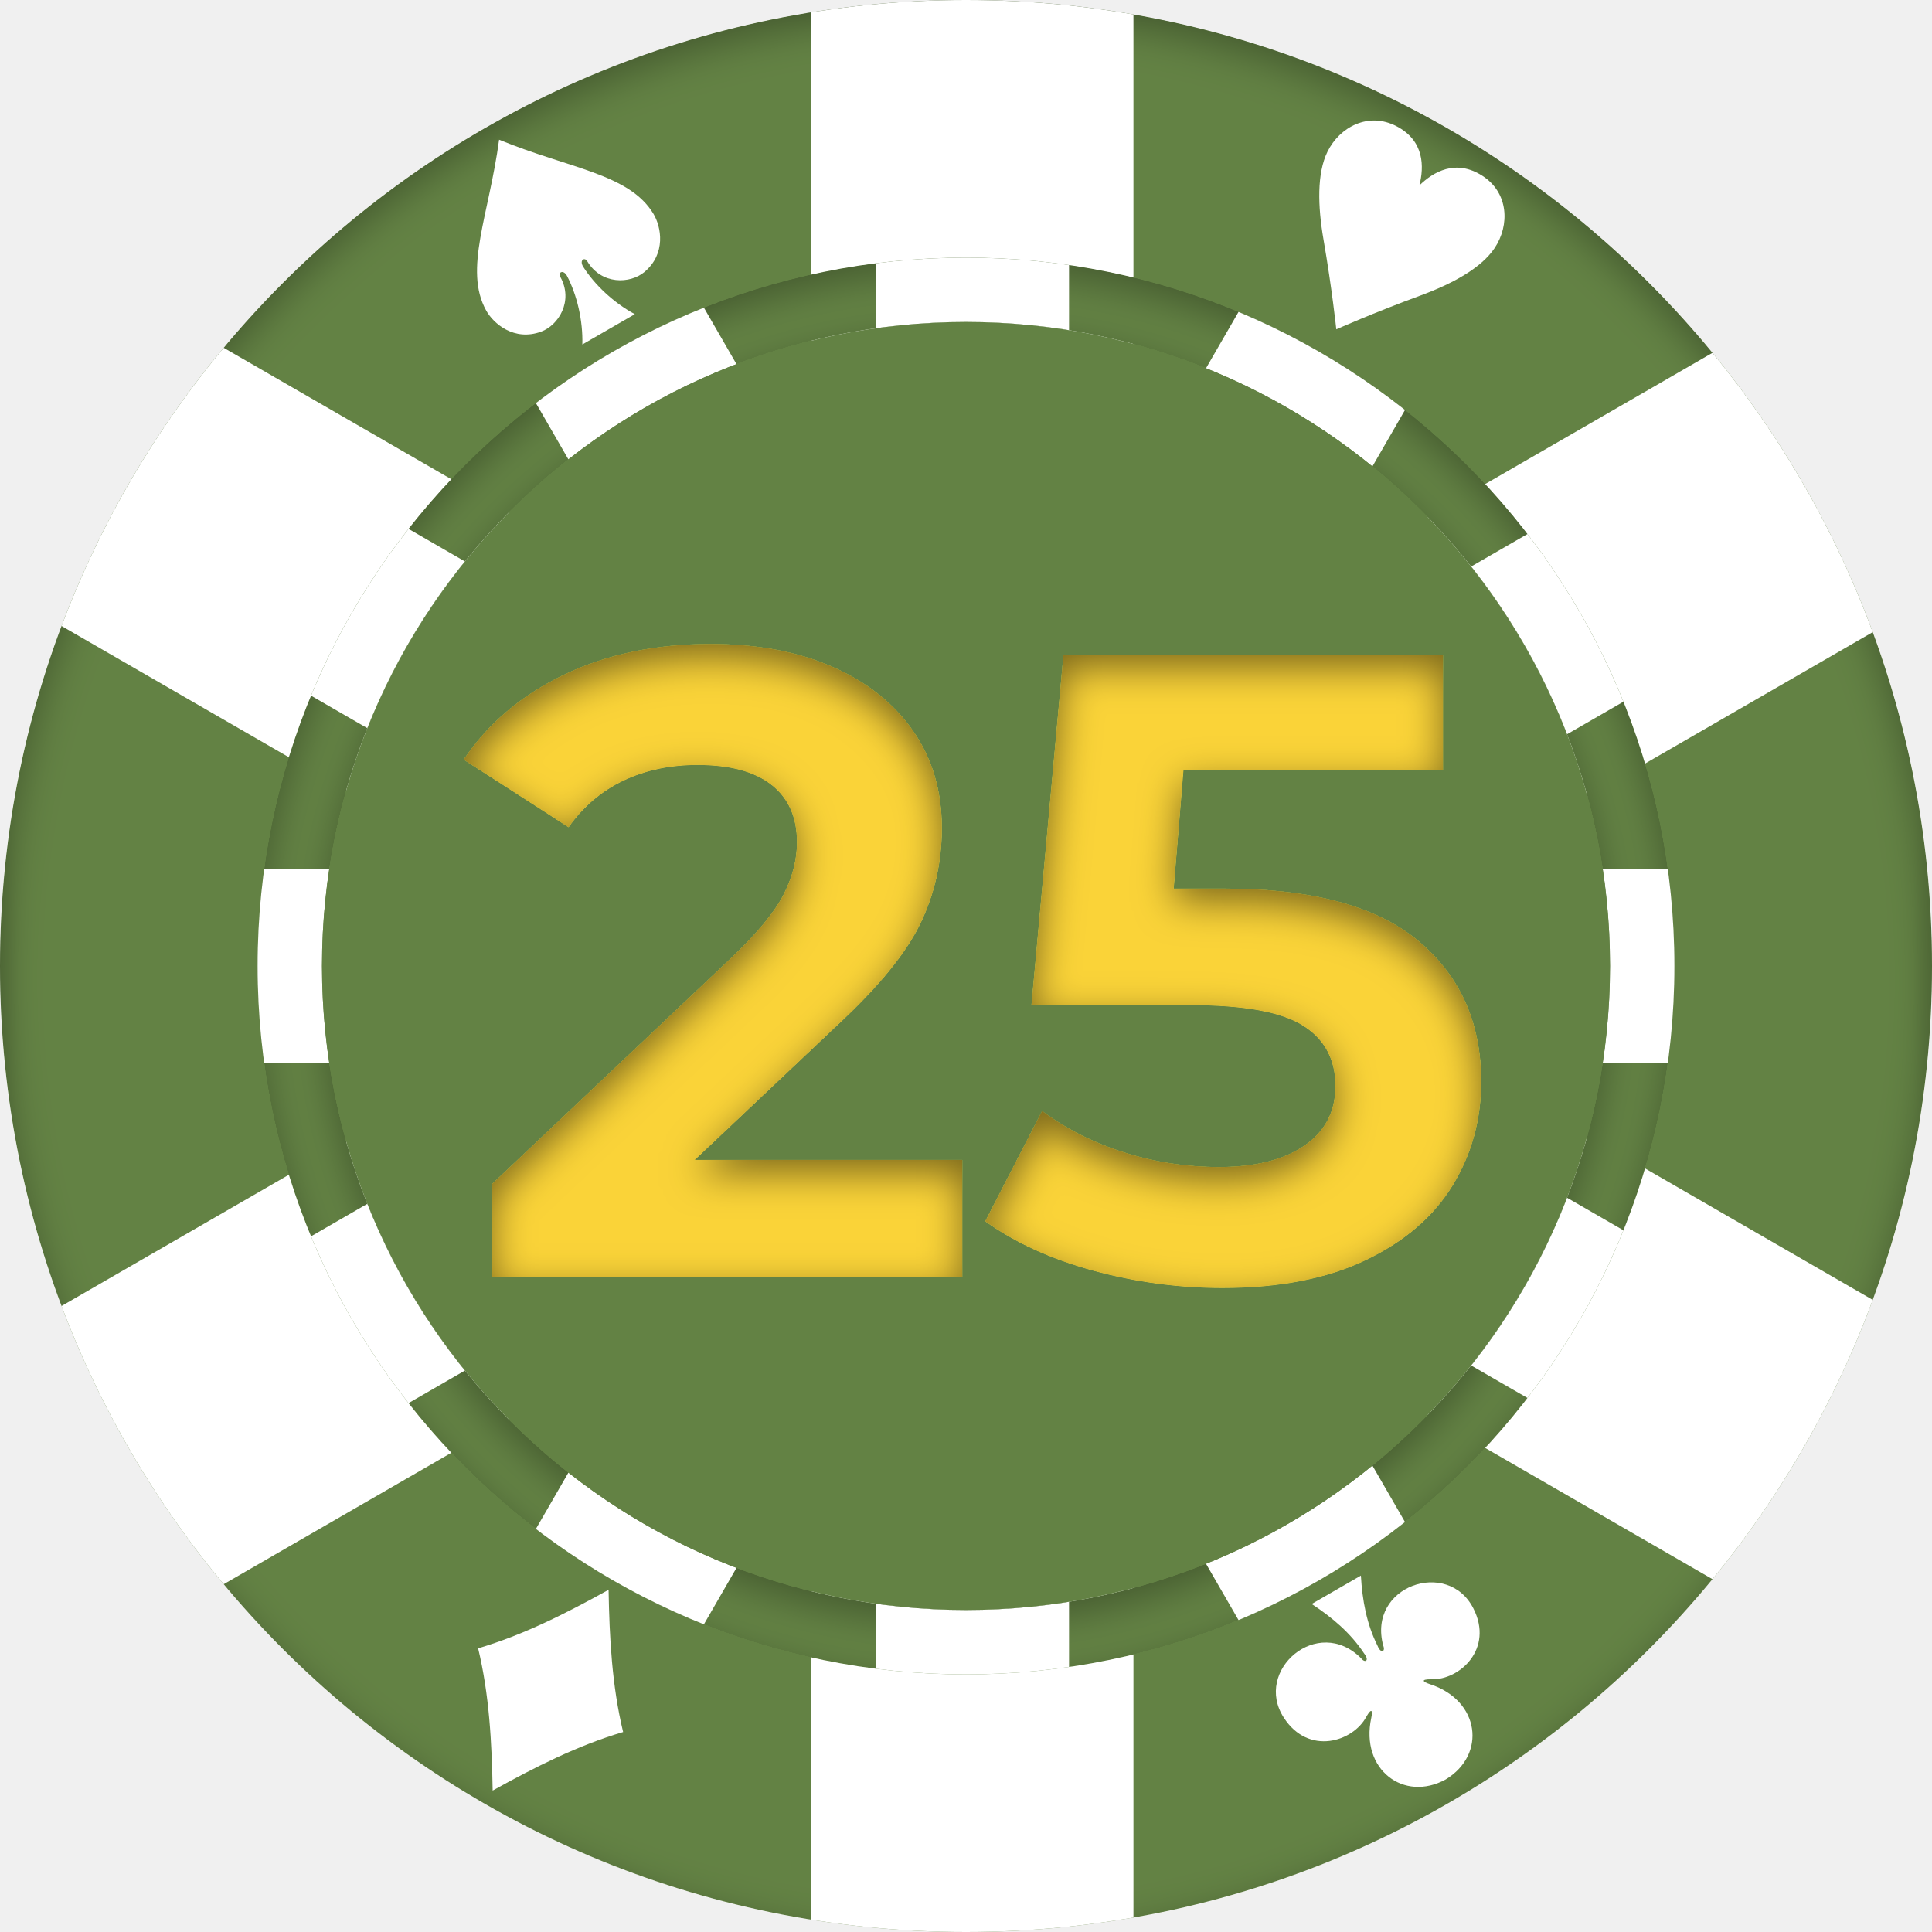
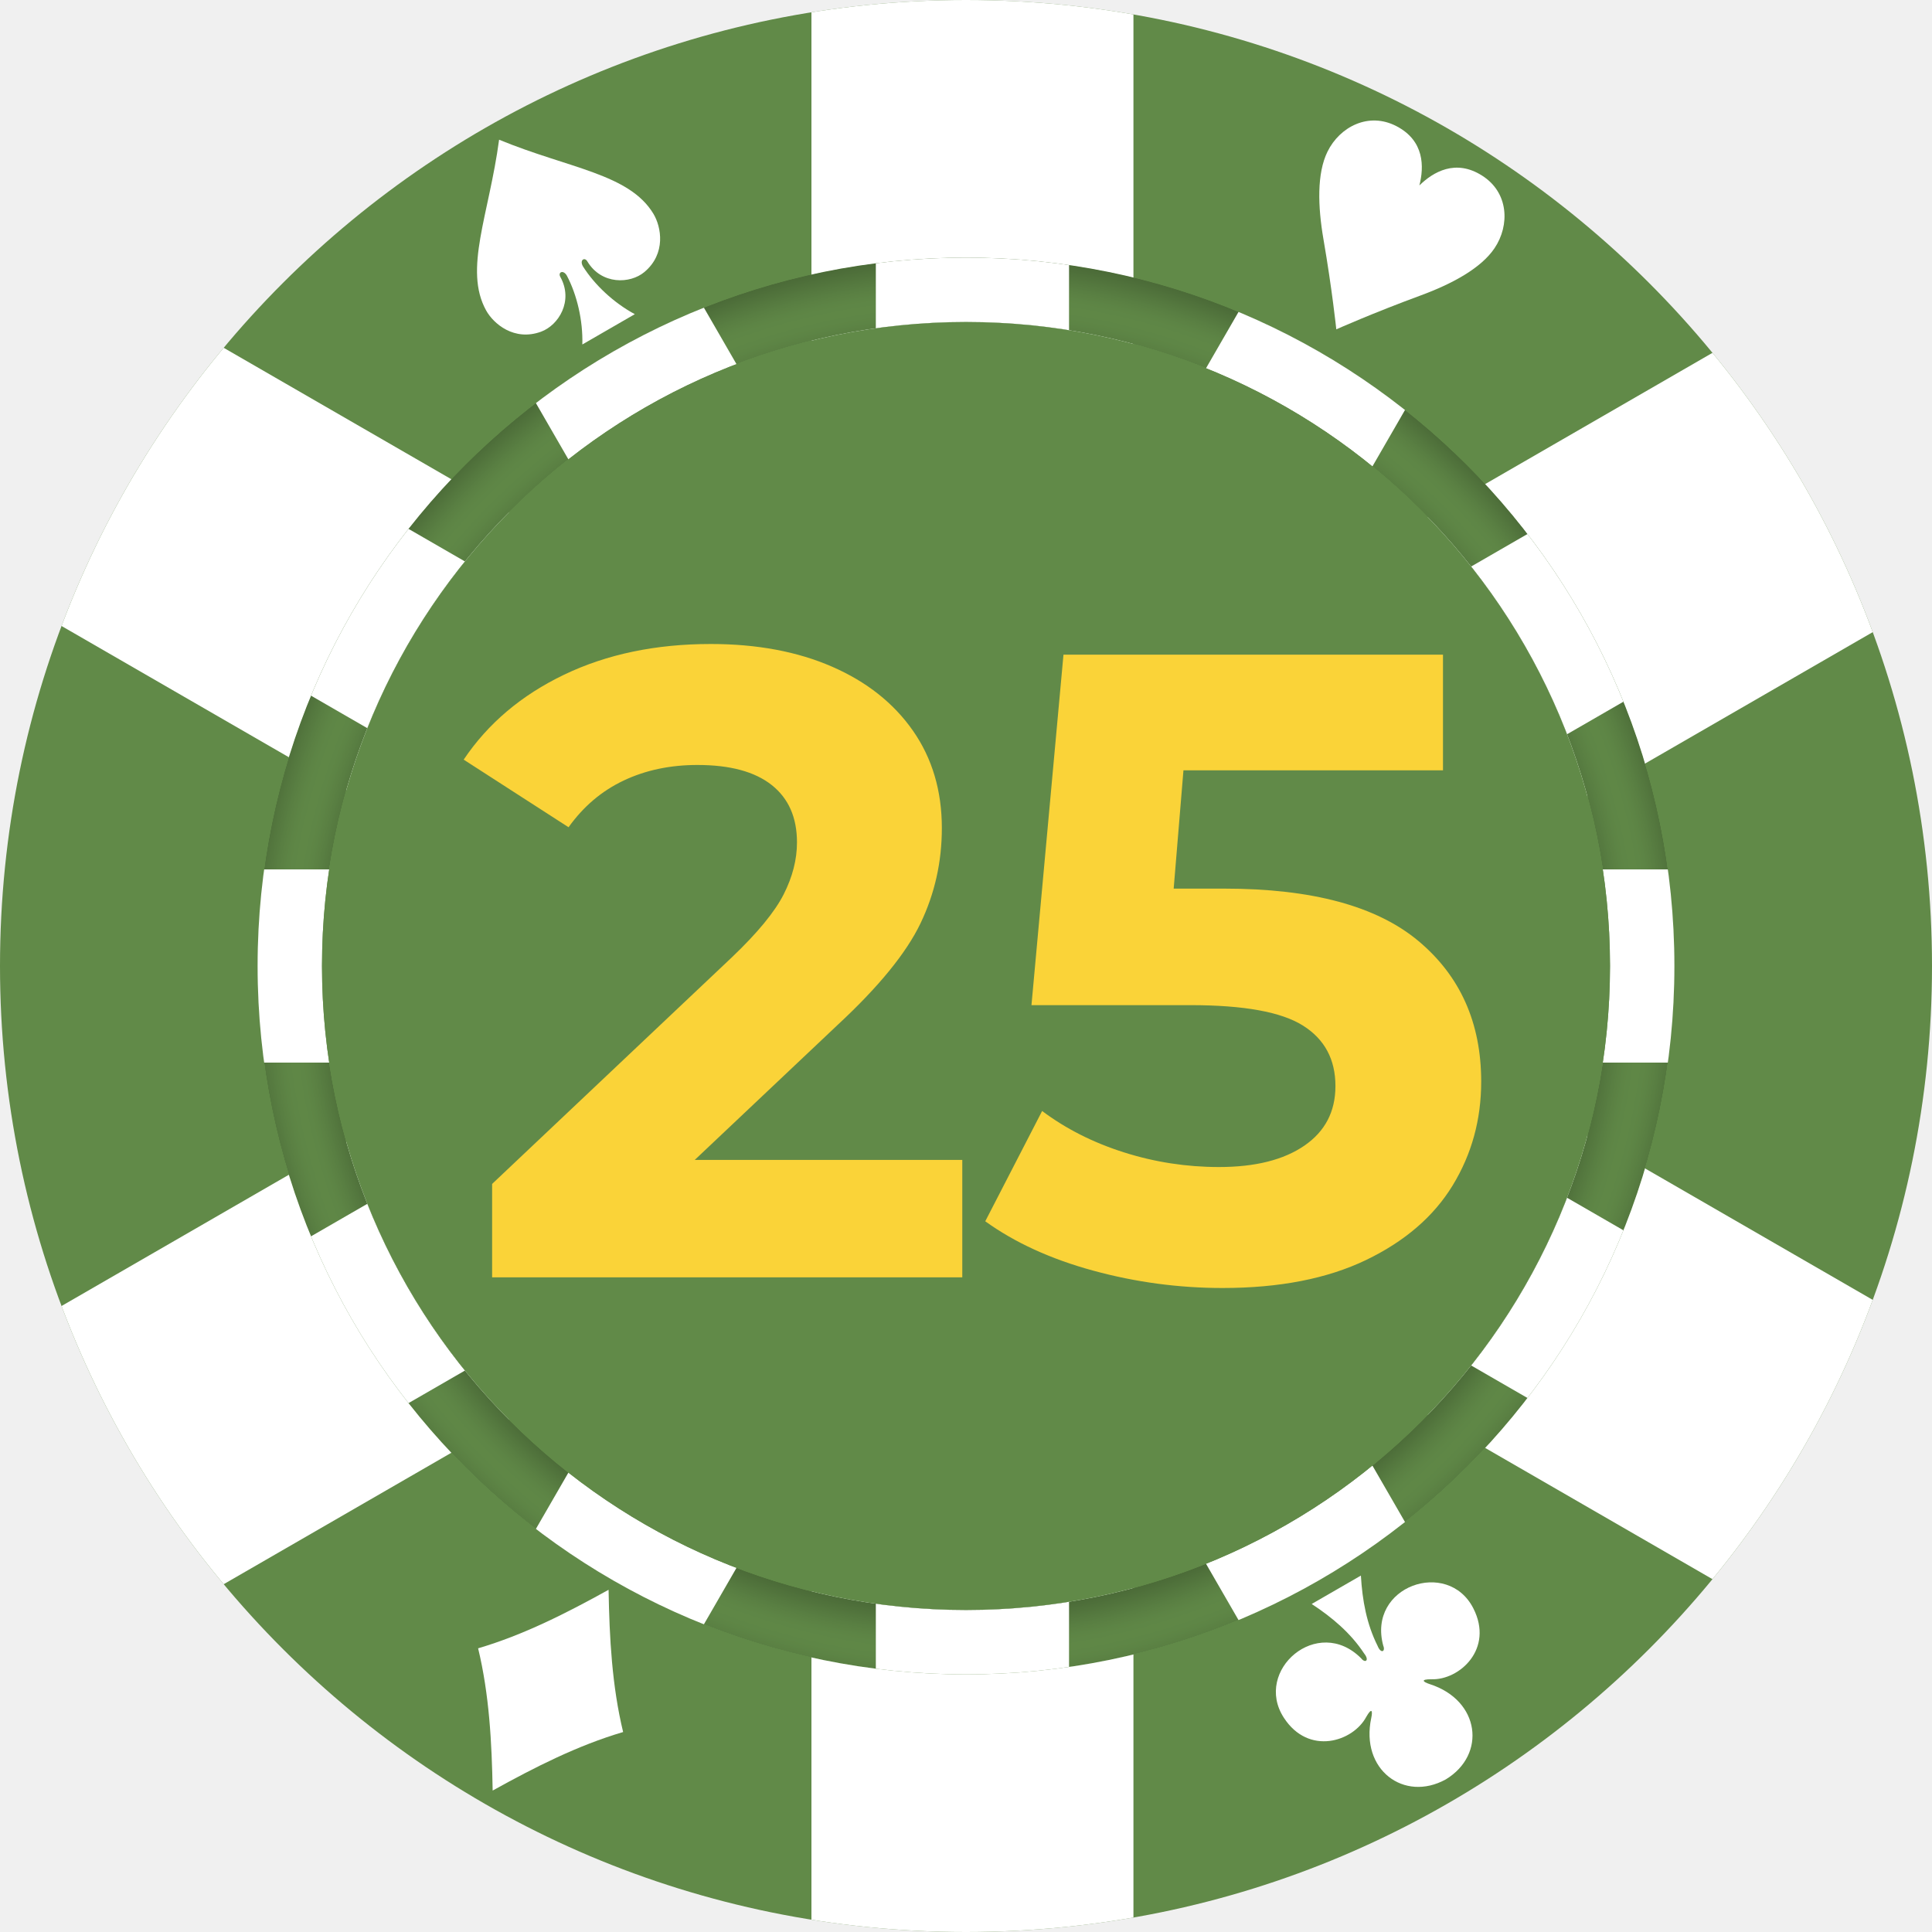
<svg xmlns="http://www.w3.org/2000/svg" xmlns:xlink="http://www.w3.org/1999/xlink" width="150px" height="150px" viewBox="0 0 150 150" version="1.1">
  <defs>
    <circle id="path-1" cx="75" cy="75" r="75" />
-     <filter x="-1.3%" y="-1.3%" width="102.7%" height="102.7%" filterUnits="objectBoundingBox" id="filter-3">
+     <rect id="path-3" x="64" y="-29" width="25" height="160" />
+     <rect id="path-5" x="64" y="-24" width="25" height="150" />
+     <rect id="path-7" x="64" y="-29" width="25" height="160" />
+     <path d="M55,110 C24.624,110 0,85.376 0,55 C0,24.624 24.624,0 55,0 C85.376,0 110,24.624 110,55 C110,85.376 85.376,110 55,110 Z M55,105 C82.614,105 105,82.614 105,55 C105,27.386 82.614,5 55,5 C27.386,5 5,27.386 5,55 C5,82.614 27.386,105 55,105 Z" id="path-9" />
+     <filter x="-1.8%" y="-1.8%" width="103.6%" height="103.6%" filterUnits="objectBoundingBox" id="filter-11">
      <feGaussianBlur stdDeviation="1.5" in="SourceAlpha" result="shadowBlurInner1" />
      <feOffset dx="0" dy="1" in="shadowBlurInner1" result="shadowOffsetInner1" />
      <feComposite in="shadowOffsetInner1" in2="SourceAlpha" operator="arithmetic" k2="-1" k3="1" result="shadowInnerInner1" />
      <feColorMatrix values="0 0 0 0 0   0 0 0 0 0   0 0 0 0 0  0 0 0 0.3 0" type="matrix" in="shadowInnerInner1" />
-     </filter>
-     <rect id="path-4" x="64" y="-29" width="25" height="160" />
-     <rect id="path-6" x="64" y="-24" width="25" height="150" />
-     <rect id="path-8" x="64" y="-29" width="25" height="160" />
-     <path d="M55,110 C24.624,110 0,85.376 0,55 C0,24.624 24.624,0 55,0 C85.376,0 110,24.624 110,55 C110,85.376 85.376,110 55,110 Z M55,105 C82.614,105 105,82.614 105,55 C105,27.386 82.614,5 55,5 C27.386,5 5,27.386 5,55 C5,82.614 27.386,105 55,105 Z" id="path-10" />
-     <filter x="-1.8%" y="-1.8%" width="103.6%" height="103.6%" filterUnits="objectBoundingBox" id="filter-12">
-       <feGaussianBlur stdDeviation="1.5" in="SourceAlpha" result="shadowBlurInner1" />
-       <feOffset dx="0" dy="1" in="shadowBlurInner1" result="shadowOffsetInner1" />
-       <feComposite in="shadowOffsetInner1" in2="SourceAlpha" operator="arithmetic" k2="-1" k3="1" result="shadowInnerInner1" />
-       <feColorMatrix values="0 0 0 0 0   0 0 0 0 0   0 0 0 0 0  0 0 0 0.3 0" type="matrix" in="shadowInnerInner1" />
-     </filter>
-     <path d="M74.712,90.055 L74.712,99.171 L38.208,99.171 L38.208,91.92 L56.84,74.309 C58.818,72.422 60.152,70.799 60.842,69.441 C61.532,68.082 61.877,66.736 61.877,65.401 C61.877,63.467 61.221,61.982 59.91,60.946 C58.599,59.91 56.679,59.392 54.148,59.392 C52.032,59.392 50.123,59.795 48.421,60.601 C46.719,61.407 45.293,62.615 44.143,64.227 L36,58.978 C37.886,56.169 40.485,53.971 43.798,52.383 C47.11,50.794 50.905,50 55.183,50 C58.772,50 61.911,50.587 64.603,51.761 C67.294,52.935 69.387,54.593 70.882,56.733 C72.377,58.874 73.125,61.395 73.125,64.296 C73.125,66.92 72.573,69.383 71.469,71.685 C70.365,73.987 68.225,76.611 65.051,79.558 L53.941,90.055 L74.712,90.055 Z M95.058,68.992 C101.866,68.992 106.892,70.35 110.135,73.066 C113.378,75.783 115,79.42 115,83.978 C115,86.925 114.264,89.606 112.792,92.023 C111.32,94.441 109.077,96.374 106.064,97.825 C103.051,99.275 99.336,100 94.92,100 C91.515,100 88.169,99.551 84.879,98.653 C81.59,97.756 78.795,96.478 76.495,94.82 L80.911,86.257 C82.752,87.638 84.868,88.709 87.26,89.468 C89.652,90.228 92.113,90.608 94.643,90.608 C97.45,90.608 99.658,90.055 101.268,88.95 C102.878,87.845 103.683,86.303 103.683,84.323 C103.683,82.251 102.844,80.686 101.164,79.627 C99.485,78.568 96.576,78.039 92.435,78.039 L80.083,78.039 L82.568,50.829 L112.033,50.829 L112.033,59.807 L91.883,59.807 L91.124,68.992 L95.058,68.992 Z" id="path-13" />
-     <filter x="-2.5%" y="-4.0%" width="105.1%" height="108.0%" filterUnits="objectBoundingBox" id="filter-14">
-       <feGaussianBlur stdDeviation="1.5" in="SourceAlpha" result="shadowBlurInner1" />
-       <feOffset dx="0" dy="1" in="shadowBlurInner1" result="shadowOffsetInner1" />
-       <feComposite in="shadowOffsetInner1" in2="SourceAlpha" operator="arithmetic" k2="-1" k3="1" result="shadowInnerInner1" />
-       <feColorMatrix values="0 0 0 0 0   0 0 0 0 0   0 0 0 0 0  0 0 0 0.5 0" type="matrix" in="shadowInnerInner1" />
    </filter>
  </defs>
  <g id="chip25" stroke="none" stroke-width="1" fill="none" fill-rule="evenodd">
    <g id="outer">
      <mask id="mask-2" fill="white">
        <use xlink:href="#path-1" />
      </mask>
-       <g id="base">
-         <use fill="#638244" fill-rule="evenodd" xlink:href="#path-1" />
-         <use fill="black" fill-opacity="1" filter="url(#filter-3)" xlink:href="#path-1" />
-       </g>
+       <use id="base" fill="#618A48" xlink:href="#path-1" />
      <g id="stripes" mask="url(#mask-2)">
        <g transform="translate(-1, 24)">
-           <mask id="mask-5" fill="white">
-             <use xlink:href="#path-4" />
+           <mask id="mask-4" fill="white">
+             <use xlink:href="#path-3" />
          </mask>
-           <use id="Mask-Copy-2" stroke="none" fill="#FFFFFF" fill-rule="evenodd" transform="translate(76.5, 51) rotate(120) translate(-76.5, -51) " xlink:href="#path-4" />
-           <mask id="mask-7" fill="white">
-             <use xlink:href="#path-6" />
+           <use id="Mask-Copy-2" stroke="none" fill="#FFFFFF" fill-rule="evenodd" transform="translate(76.5, 51) rotate(120) translate(-76.5, -51) " xlink:href="#path-3" />
+           <mask id="mask-6" fill="white">
+             <use xlink:href="#path-5" />
          </mask>
-           <use id="Mask" stroke="none" fill="#FFFFFF" fill-rule="evenodd" xlink:href="#path-6" />
-           <mask id="mask-9" fill="white">
-             <use xlink:href="#path-8" />
+           <use id="Mask" stroke="none" fill="#FFFFFF" fill-rule="evenodd" xlink:href="#path-5" />
+           <mask id="mask-8" fill="white">
+             <use xlink:href="#path-7" />
          </mask>
-           <use id="Mask-Copy" stroke="none" fill="#FFFFFF" fill-rule="evenodd" transform="translate(76.5, 51) rotate(60) translate(-76.5, -51) " xlink:href="#path-8" />
+           <use id="Mask-Copy" stroke="none" fill="#FFFFFF" fill-rule="evenodd" transform="translate(76.5, 51) rotate(60) translate(-76.5, -51) " xlink:href="#path-7" />
        </g>
      </g>
    </g>
    <g id="inner" transform="translate(20, 20)">
      <g>
-         <mask id="mask-11" fill="white">
-           <use xlink:href="#path-10" />
+         <mask id="mask-10" fill="white">
+           <use xlink:href="#path-9" />
        </mask>
        <g id="Combined-Shape">
-           <use fill="#638244" fill-rule="evenodd" xlink:href="#path-10" />
-           <use fill="black" fill-opacity="1" filter="url(#filter-12)" xlink:href="#path-10" />
+           <use fill="#618A48" fill-rule="evenodd" xlink:href="#path-9" />
+           <use fill="black" fill-opacity="1" filter="url(#filter-11)" xlink:href="#path-9" />
        </g>
-         <g id="stripes" mask="url(#mask-11)" fill="#FFFFFF">
+         <g id="stripes" mask="url(#mask-10)" fill="#FFFFFF">
          <g transform="translate(-5, -5)">
            <rect id="Rectangle" x="53" y="0" width="15" height="120" />
            <rect id="Rectangle-Copy" transform="translate(60.5, 60) rotate(30) translate(-60.5, -60) " x="53" y="0" width="15" height="120" />
            <rect id="Rectangle-Copy-2" transform="translate(60.5, 60) rotate(60) translate(-60.5, -60) " x="53" y="0" width="15" height="120" />
            <rect id="Rectangle-Copy-3" transform="translate(60.5, 60) rotate(90) translate(-60.5, -60) " x="53" y="0" width="15" height="120" />
            <rect id="Rectangle-Copy-4" transform="translate(60.5, 60) rotate(120) translate(-60.5, -60) " x="53" y="0" width="15" height="120" />
            <rect id="Rectangle-Copy-5" transform="translate(60.5, 60) rotate(150) translate(-60.5, -60) " x="53" y="0" width="15" height="120" />
          </g>
        </g>
      </g>
-       <circle id="oval-copy" fill="#638244" cx="55" cy="55" r="50" />
+       <circle id="oval-copy" fill="#618A48" cx="55" cy="55" r="50" />
    </g>
    <g id="pips" transform="translate(31, 6)">
      <g id="h/d" transform="translate(44, 69.36602) rotate(30) translate(-44, -69.36602) translate(36.5, -4.133975)" fill="#FFFFFF">
        <path d="M7.5,16 C7.5,16 5.646,13.448 3.145,10.448 C1.472,8.44 0.135,6.266 0.01,4.394 C-0.132,2.254 1.218,0.108 3.662,0.004 C6.105,-0.1 7.096,1.654 7.5,3.099 C7.904,1.654 8.895,-0.1 11.338,0.004 C13.782,0.108 15.132,2.254 14.99,4.394 C14.865,6.266 13.528,8.44 11.855,10.448 C9.354,13.448 7.5,16 7.5,16 Z" id="heart" />
        <path d="M7.5,147 C5.569,143.788 3.538,140.667 1,138 C3.538,135.333 5.569,132.212 7.5,129 C9.431,132.212 11.462,135.333 14,138 C11.462,140.667 9.431,143.788 7.5,147 Z" id="diamond" />
      </g>
      <g id="c/s" transform="translate(44.5, 68.5) rotate(-30) translate(-44.5, -68.5) translate(36, -5)" />
      <path d="M12,3.708 C8.408,8.368 4.564,11.05 4.5,14.685 C4.479,15.862 5.179,17.863 7.37,18.246 C8.792,18.494 10.75,17.447 10.791,15.32 C10.785,14.896 11.284,14.907 11.279,15.488 C11.212,17.165 10.628,19.118 9.647,20.708 C11.216,20.708 12.784,20.708 14.353,20.708 C13.372,19.118 12.788,17.165 12.721,15.488 C12.716,14.907 13.215,14.896 13.209,15.32 C13.25,17.447 15.208,18.494 16.63,18.246 C18.821,17.863 19.521,15.862 19.5,14.685 C19.436,11.05 15.592,8.368 12,3.708 Z" id="spade" fill="#FFFFFF" transform="translate(12, 12.20835) rotate(-30) translate(-12, -12.20835) " />
      <path d="M74.373,123.314 C74.772,123.757 74.813,124.011 74.083,123.585 C72.234,122.427 68.687,123.189 68.506,126.729 C68.281,131.091 74.791,132.348 76.013,127.709 C76.078,127.22 76.502,127.231 76.4,127.926 C76.288,129.811 75.66,131.573 74.795,133.292 C76.252,133.292 77.88,133.292 79.205,133.292 C78.34,131.573 77.712,129.811 77.6,127.926 C77.498,127.231 77.922,127.22 77.987,127.709 C79.209,132.348 85.719,131.091 85.494,126.729 C85.313,123.189 81.766,122.427 79.917,123.585 C79.187,124.011 79.228,123.757 79.627,123.314 C82.374,120.277 80.711,116.367 77.002,116.292 C73.289,116.367 71.626,120.277 74.373,123.314 Z" id="club" fill="#FFFFFF" transform="translate(77, 124.7916) rotate(150) translate(-77, -124.7916) " />
    </g>
-     <g id="25">
-       <use fill="#FAD338" fill-rule="evenodd" xlink:href="#path-13" />
-       <use fill="black" fill-opacity="1" filter="url(#filter-14)" xlink:href="#path-13" />
-     </g>
+     <path d="M74.712,90.055 L74.712,99.171 L38.208,99.171 L38.208,91.92 L56.84,74.309 C58.818,72.422 60.152,70.799 60.842,69.441 C61.532,68.082 61.877,66.736 61.877,65.401 C61.877,63.467 61.221,61.982 59.91,60.946 C58.599,59.91 56.679,59.392 54.148,59.392 C52.032,59.392 50.123,59.795 48.421,60.601 C46.719,61.407 45.293,62.615 44.143,64.227 L36,58.978 C37.886,56.169 40.485,53.971 43.798,52.383 C47.11,50.794 50.905,50 55.183,50 C58.772,50 61.911,50.587 64.603,51.761 C67.294,52.935 69.387,54.593 70.882,56.733 C72.377,58.874 73.125,61.395 73.125,64.296 C73.125,66.92 72.573,69.383 71.469,71.685 C70.365,73.987 68.225,76.611 65.051,79.558 L53.941,90.055 L74.712,90.055 Z M95.058,68.992 C101.866,68.992 106.892,70.35 110.135,73.066 C113.378,75.783 115,79.42 115,83.978 C115,86.925 114.264,89.606 112.792,92.023 C111.32,94.441 109.077,96.374 106.064,97.825 C103.051,99.275 99.336,100 94.92,100 C91.515,100 88.169,99.551 84.879,98.653 C81.59,97.756 78.795,96.478 76.495,94.82 L80.911,86.257 C82.752,87.638 84.868,88.709 87.26,89.468 C89.652,90.228 92.113,90.608 94.643,90.608 C97.45,90.608 99.658,90.055 101.268,88.95 C102.878,87.845 103.683,86.303 103.683,84.323 C103.683,82.251 102.844,80.686 101.164,79.627 C99.485,78.568 96.576,78.039 92.435,78.039 L80.083,78.039 L82.568,50.829 L112.033,50.829 L112.033,59.807 L91.883,59.807 L91.124,68.992 L95.058,68.992 Z" id="25" fill="#FAD338" />
  </g>
</svg>
